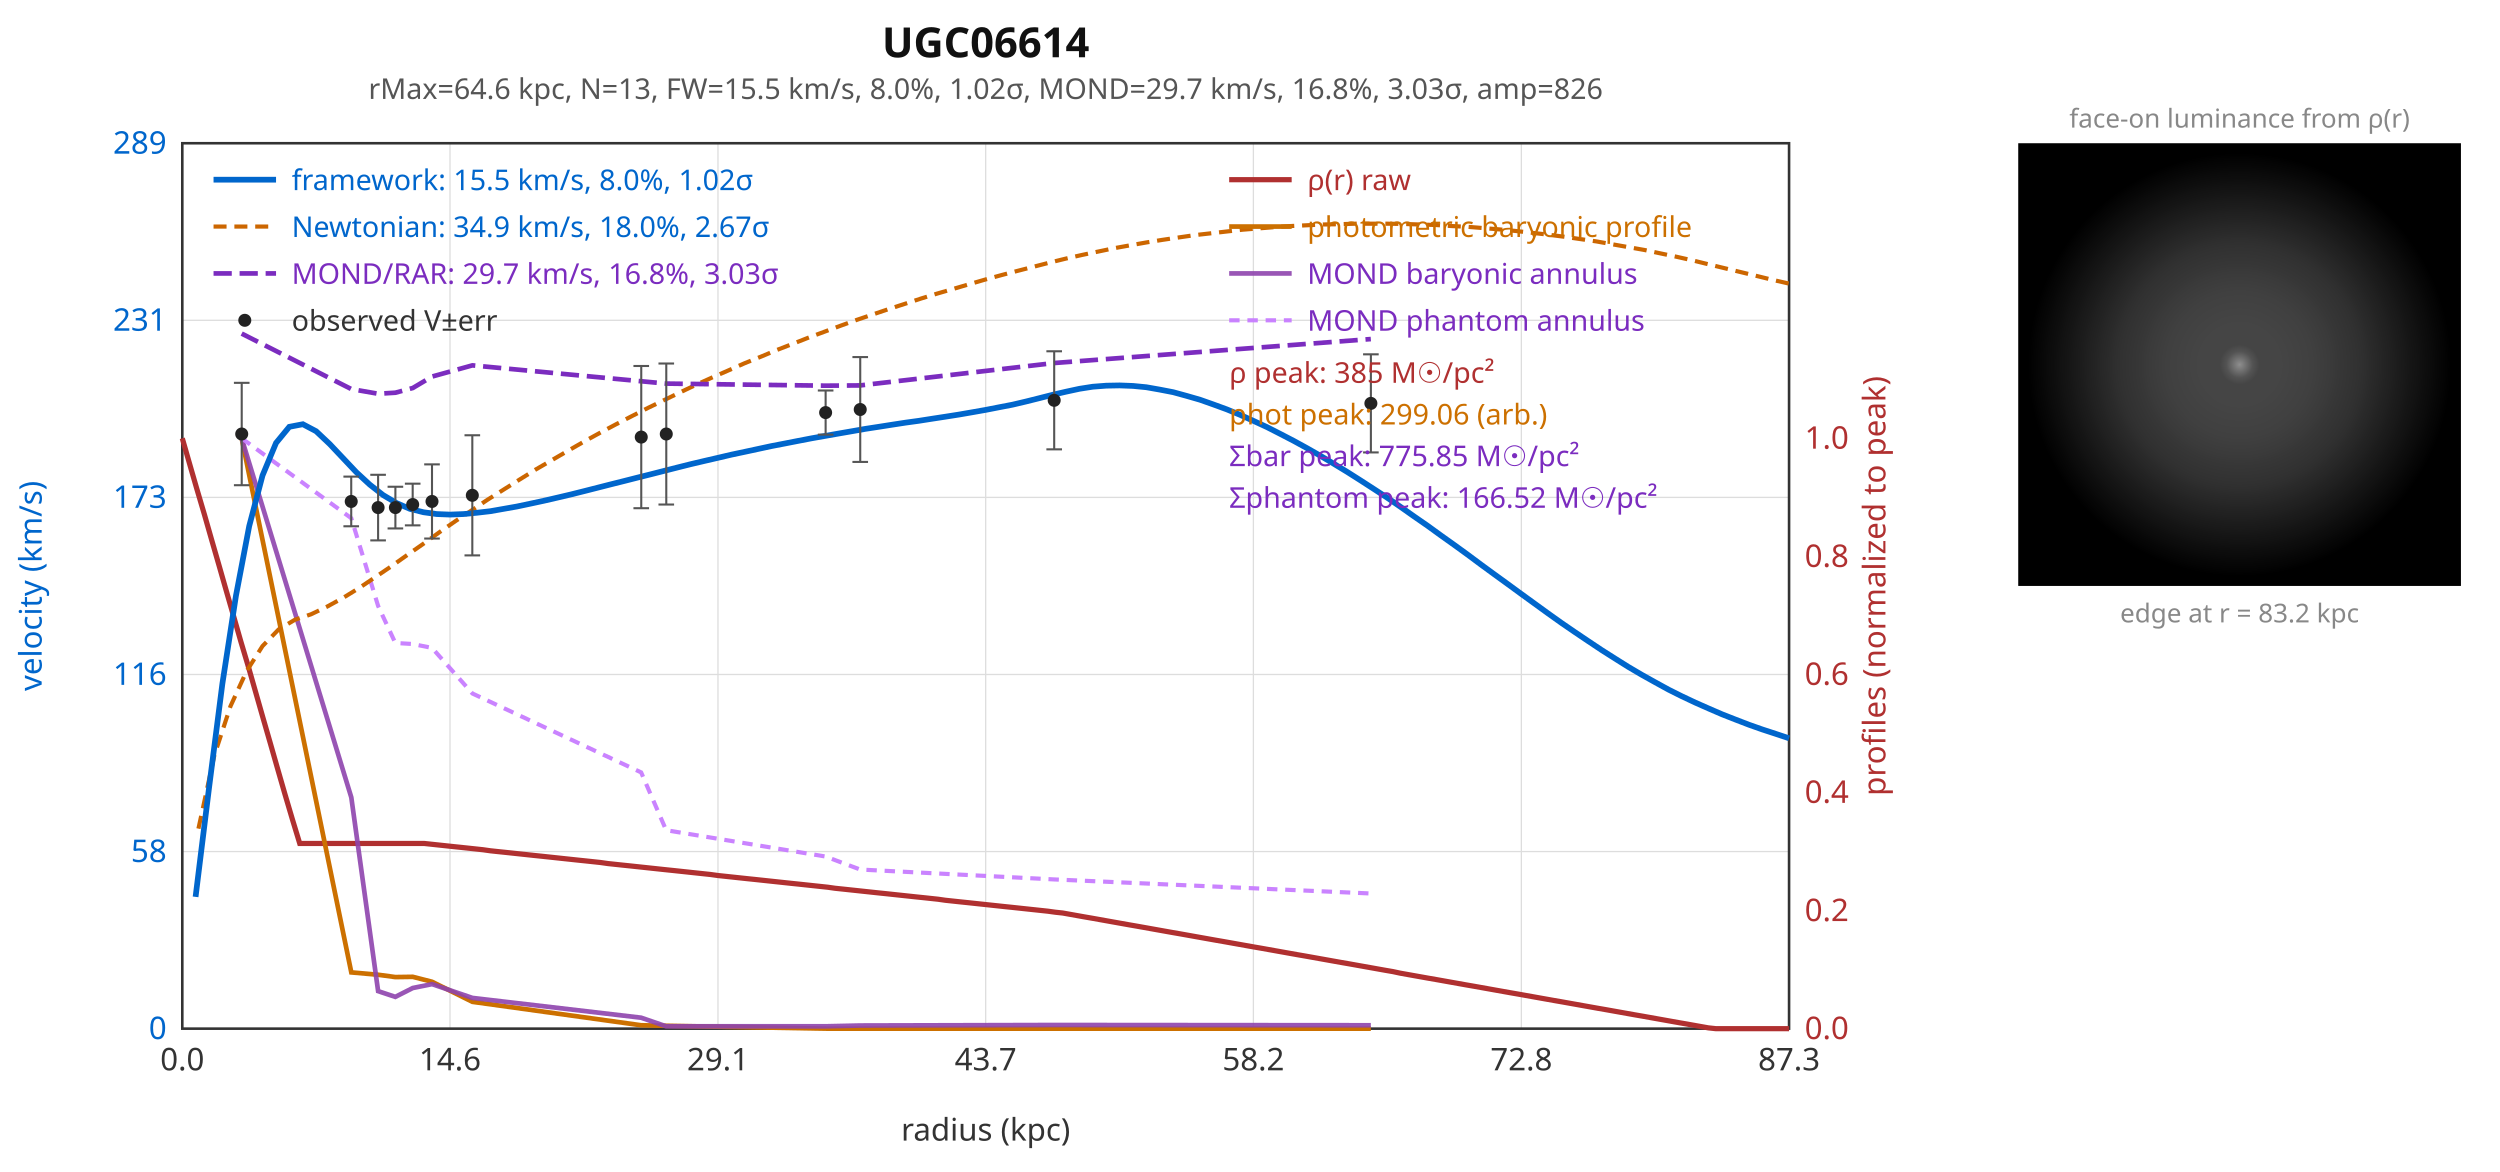
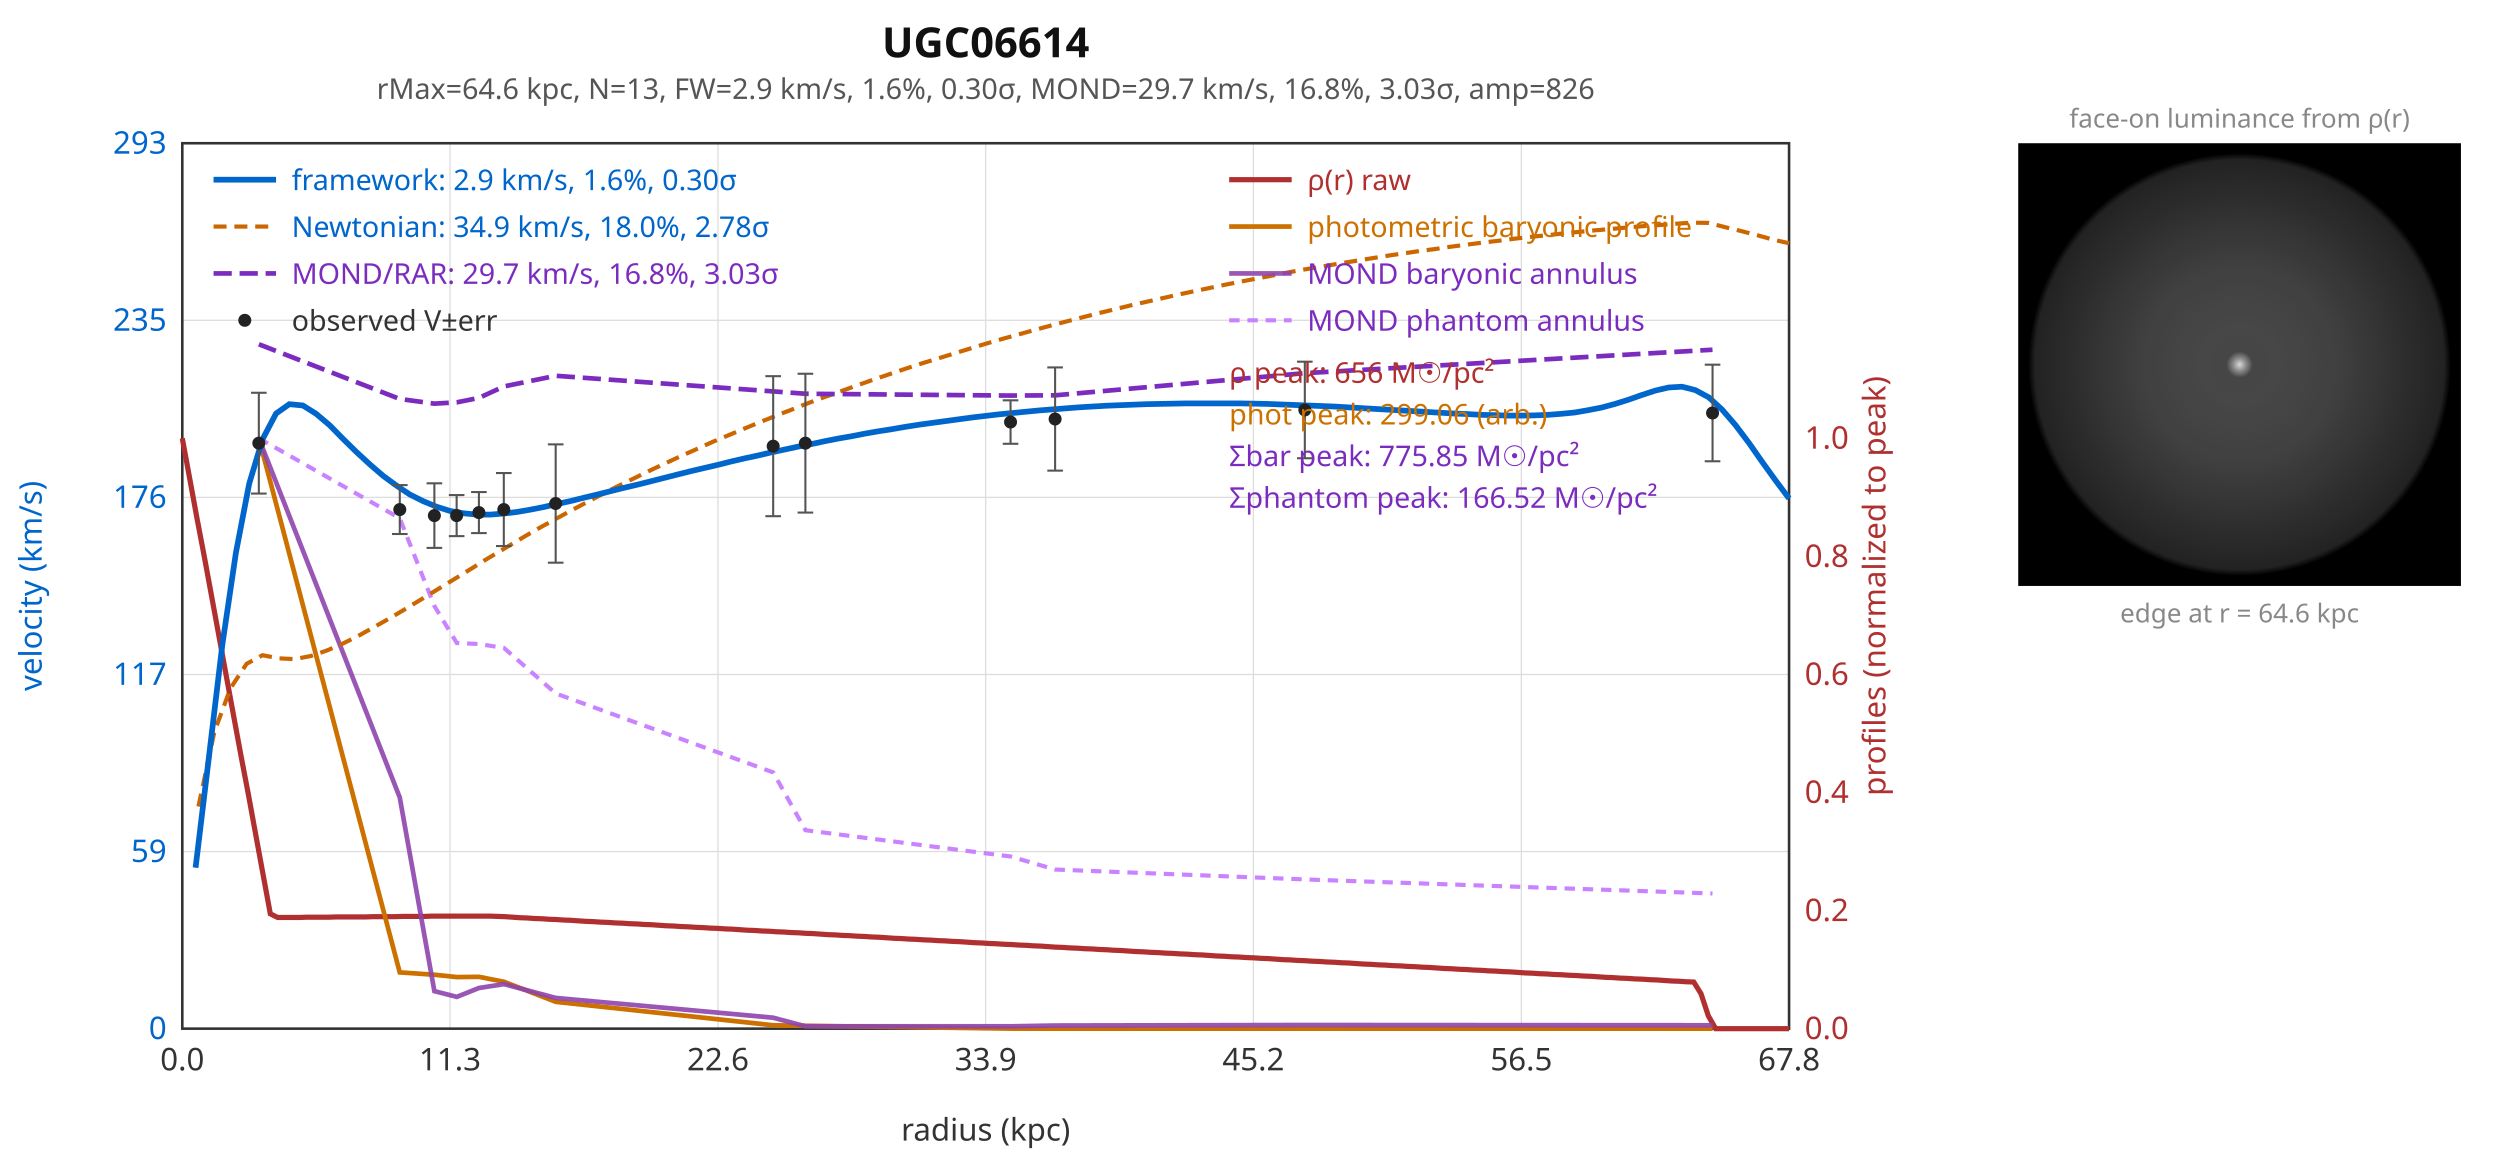
<svg xmlns="http://www.w3.org/2000/svg" viewBox="0 0 960 450" width="960" height="450" font-family="sans-serif" font-size="12">
  <style>
  .ax { stroke: #333; stroke-width: 1; fill: none; }
  .grid { stroke: #ddd; stroke-width: 0.5; fill: none; }
  .lbl { fill: #333; }
  .lbl-l { fill: #0066cc; }
  .lbl-r { fill: #b03030; }
  .obs { fill: #222; }
  .err { stroke: #555; stroke-width: 0.8; fill: none; }
  .fw { stroke: #0066cc; stroke-width: 2.2; fill: none; }
  .nt { stroke: #cc6600; stroke-width: 1.6; fill: none; stroke-dasharray: 5,3; }
  .mond { stroke: #7b2cbf; stroke-width: 1.8; fill: none; stroke-dasharray: 7,3; }
  .lbl-p { fill: #cc7000; }
  .lbl-m { fill: #7b2cbf; }
  .rho { stroke: #b03030; stroke-width: 2.0; fill: none; }
  .phot { stroke: #cc7000; stroke-width: 1.8; fill: none; }
  .mbar { stroke: #8e44ad; stroke-width: 1.8; fill: none; opacity: 0.9; }
  .mph { stroke: #c77dff; stroke-width: 1.6; fill: none; stroke-dasharray: 4,3; opacity: 0.95; }
  .title { fill: #111; font-size: 16px; font-weight: 600; }
  .subtitle { fill: #555; font-size: 11px; }
  .preview-bg { fill: #000; }
  .preview-lbl { fill: #888; font-size: 10px; }
  .legend { font-size: 11px; }
</style>
  <text x="378.5" y="22" text-anchor="middle" class="title">UGC06614</text>
-   <text x="378.5" y="38" text-anchor="middle" class="subtitle">rMax=64.6 kpc, N=13, FW=15.5 km/s, 8.0%, 1.02σ, MOND=29.7 km/s, 16.8%, 3.03σ, amp=826</text>
+   <text x="378.5" y="38" text-anchor="middle" class="subtitle">rMax=64.6 kpc, N=13, FW=2.9 km/s, 1.6%, 0.30σ, MOND=29.7 km/s, 16.8%, 3.03σ, amp=826</text>
  <line x1="70" y1="395.0" x2="687" y2="395.0" class="grid" />
  <text x="64" y="399.0" text-anchor="end" class="lbl-l">0</text>
  <line x1="70" y1="327.0" x2="687" y2="327.0" class="grid" />
-   <text x="64" y="331.0" text-anchor="end" class="lbl-l">58</text>
+   <text x="64" y="331.0" text-anchor="end" class="lbl-l">59</text>
  <line x1="70" y1="259.0" x2="687" y2="259.0" class="grid" />
-   <text x="64" y="263.0" text-anchor="end" class="lbl-l">116</text>
+   <text x="64" y="263.0" text-anchor="end" class="lbl-l">117</text>
  <line x1="70" y1="191.0" x2="687" y2="191.0" class="grid" />
-   <text x="64" y="195.0" text-anchor="end" class="lbl-l">173</text>
+   <text x="64" y="195.0" text-anchor="end" class="lbl-l">176</text>
  <line x1="70" y1="123.0" x2="687" y2="123.0" class="grid" />
-   <text x="64" y="127.0" text-anchor="end" class="lbl-l">231</text>
+   <text x="64" y="127.0" text-anchor="end" class="lbl-l">235</text>
  <line x1="70" y1="55.0" x2="687" y2="55.0" class="grid" />
-   <text x="64" y="59.0" text-anchor="end" class="lbl-l">289</text>
+   <text x="64" y="59.0" text-anchor="end" class="lbl-l">293</text>
  <text x="693" y="399.0" text-anchor="start" class="lbl-r">0.0</text>
  <text x="693" y="353.7" text-anchor="start" class="lbl-r">0.2</text>
  <text x="693" y="308.3" text-anchor="start" class="lbl-r">0.4</text>
  <text x="693" y="263.0" text-anchor="start" class="lbl-r">0.6</text>
  <text x="693" y="217.7" text-anchor="start" class="lbl-r">0.8</text>
  <text x="693" y="172.3" text-anchor="start" class="lbl-r">1.0</text>
  <line x1="70.0" y1="55" x2="70.0" y2="395" class="grid" />
  <text x="70.0" y="411" text-anchor="middle" class="lbl">0.0</text>
  <line x1="172.8" y1="55" x2="172.8" y2="395" class="grid" />
-   <text x="172.8" y="411" text-anchor="middle" class="lbl">14.6</text>
+   <text x="172.8" y="411" text-anchor="middle" class="lbl">11.3</text>
  <line x1="275.7" y1="55" x2="275.7" y2="395" class="grid" />
-   <text x="275.7" y="411" text-anchor="middle" class="lbl">29.1</text>
+   <text x="275.7" y="411" text-anchor="middle" class="lbl">22.6</text>
  <line x1="378.5" y1="55" x2="378.5" y2="395" class="grid" />
-   <text x="378.5" y="411" text-anchor="middle" class="lbl">43.7</text>
+   <text x="378.5" y="411" text-anchor="middle" class="lbl">33.9</text>
  <line x1="481.3" y1="55" x2="481.3" y2="395" class="grid" />
-   <text x="481.3" y="411" text-anchor="middle" class="lbl">58.2</text>
+   <text x="481.3" y="411" text-anchor="middle" class="lbl">45.2</text>
  <line x1="584.2" y1="55" x2="584.2" y2="395" class="grid" />
-   <text x="584.2" y="411" text-anchor="middle" class="lbl">72.8</text>
+   <text x="584.2" y="411" text-anchor="middle" class="lbl">56.5</text>
  <line x1="687.0" y1="55" x2="687.0" y2="395" class="grid" />
-   <text x="687.0" y="411" text-anchor="middle" class="lbl">87.3</text>
+   <text x="687.0" y="411" text-anchor="middle" class="lbl">67.8</text>
  <text x="378.5" y="438" text-anchor="middle" class="lbl">radius (kpc)</text>
  <text x="16" y="225" text-anchor="middle" class="lbl-l" transform="rotate(-90, 16, 225)">velocity (km/s)</text>
  <text x="724" y="225" text-anchor="middle" class="lbl-r" transform="rotate(-90, 724, 225)">profiles (normalized to peak)</text>
  <rect x="70" y="55" width="617" height="340" class="ax" />
-   <path d="M 70.0,168.3 L 72.8,178.1 L 75.6,187.8 L 78.5,197.6 L 81.3,207.4 L 84.1,217.1 L 86.9,226.9 L 89.7,236.6 L 92.5,246.4 L 95.4,256.1 L 98.2,265.9 L 101.0,275.7 L 103.8,285.4 L 106.6,295.2 L 109.4,304.9 L 112.3,314.7 L 115.1,323.9 L 117.9,323.9 L 120.7,323.9 L 123.5,323.9 L 126.3,323.9 L 129.2,323.9 L 132.0,323.9 L 134.8,323.9 L 137.6,323.9 L 140.4,323.9 L 143.3,323.9 L 146.1,323.9 L 148.9,323.9 L 151.7,323.9 L 154.5,323.9 L 157.3,323.9 L 160.2,323.9 L 163.0,323.9 L 165.8,324.2 L 168.6,324.5 L 171.4,324.8 L 174.2,325.1 L 177.1,325.4 L 179.9,325.7 L 182.7,326.0 L 185.5,326.3 L 188.3,326.7 L 191.1,327.0 L 194.0,327.3 L 196.8,327.6 L 199.6,327.9 L 202.4,328.2 L 205.2,328.5 L 208.1,328.8 L 210.9,329.1 L 213.7,329.4 L 216.5,329.7 L 219.3,330.0 L 222.1,330.3 L 225.0,330.6 L 227.8,330.9 L 230.6,331.2 L 233.4,331.6 L 236.2,331.9 L 239.0,332.2 L 241.9,332.5 L 244.7,332.8 L 247.5,333.1 L 250.3,333.4 L 253.1,333.7 L 255.9,334.0 L 258.8,334.3 L 261.6,334.6 L 264.4,334.9 L 267.2,335.2 L 270.0,335.5 L 272.8,335.8 L 275.7,336.2 L 278.5,336.5 L 281.3,336.8 L 284.1,337.1 L 286.9,337.4 L 289.8,337.7 L 292.6,338.0 L 295.4,338.3 L 298.2,338.6 L 301.0,338.9 L 303.8,339.2 L 306.7,339.5 L 309.5,339.8 L 312.3,340.1 L 315.1,340.4 L 317.9,340.7 L 320.7,341.1 L 323.6,341.4 L 326.4,341.7 L 329.2,342.0 L 332.0,342.3 L 334.8,342.6 L 337.6,342.9 L 340.5,343.2 L 343.3,343.5 L 346.1,343.8 L 348.9,344.1 L 351.7,344.4 L 354.6,344.7 L 357.4,345.0 L 360.2,345.3 L 363.0,345.7 L 365.8,346.0 L 368.6,346.3 L 371.5,346.6 L 374.3,346.9 L 377.1,347.2 L 379.9,347.5 L 382.7,347.8 L 385.5,348.1 L 388.4,348.4 L 391.2,348.7 L 394.0,349.0 L 396.8,349.3 L 399.6,349.6 L 402.4,349.9 L 405.3,350.3 L 408.1,350.6 L 410.9,351.1 L 413.7,351.6 L 416.5,352.1 L 419.4,352.6 L 422.2,353.1 L 425.0,353.6 L 427.8,354.1 L 430.6,354.6 L 433.4,355.1 L 436.3,355.6 L 439.1,356.1 L 441.9,356.6 L 444.7,357.1 L 447.5,357.6 L 450.3,358.1 L 453.2,358.6 L 456.0,359.1 L 458.8,359.6 L 461.6,360.1 L 464.4,360.6 L 467.2,361.1 L 470.1,361.6 L 472.9,362.1 L 475.7,362.6 L 478.5,363.1 L 481.3,363.6 L 484.2,364.1 L 487.0,364.6 L 489.8,365.1 L 492.6,365.6 L 495.4,366.1 L 498.2,366.6 L 501.1,367.1 L 503.9,367.6 L 506.7,368.1 L 509.5,368.6 L 512.3,369.1 L 515.1,369.6 L 518.0,370.1 L 520.8,370.6 L 523.6,371.1 L 526.4,371.6 L 529.2,372.1 L 532.0,372.6 L 534.9,373.1 L 537.7,373.7 L 540.5,374.2 L 543.3,374.7 L 546.1,375.2 L 548.9,375.7 L 551.8,376.2 L 554.6,376.7 L 557.4,377.2 L 560.2,377.7 L 563.0,378.2 L 565.9,378.7 L 568.7,379.2 L 571.5,379.7 L 574.3,380.2 L 577.1,380.7 L 579.9,381.2 L 582.8,381.7 L 585.6,382.2 L 588.4,382.7 L 591.2,383.2 L 594.0,383.7 L 596.8,384.2 L 599.7,384.7 L 602.5,385.2 L 605.3,385.7 L 608.1,386.2 L 610.9,386.7 L 613.7,387.2 L 616.6,387.7 L 619.4,388.2 L 622.2,388.7 L 625.0,389.2 L 627.8,389.7 L 630.7,390.2 L 633.5,390.7 L 636.3,391.2 L 639.1,391.7 L 641.9,392.2 L 644.7,392.7 L 647.6,393.2 L 650.4,393.7 L 653.2,394.2 L 656.0,394.7 L 658.8,395.0 L 661.6,395.0 L 664.5,395.0 L 667.3,395.0 L 670.1,395.0 L 672.9,395.0 L 675.7,395.0 L 678.5,395.0 L 681.4,395.0 L 684.2,395.0 L 687.0,395.0" class="rho" />
-   <path d="M 92.8,168.3 L 134.9,373.4 L 145.2,374.3 L 151.8,375.2 L 158.5,375.1 L 165.9,377.0 L 181.4,384.7 L 246.2,393.7 L 255.8,393.9 L 317.0,395.0 L 330.3,395.0 L 404.8,395.0 L 526.4,395.0" class="phot" />
-   <path d="M 92.8,168.3 L 134.9,306.2 L 145.2,380.6 L 151.8,382.8 L 158.5,379.4 L 165.9,377.9 L 181.4,383.2 L 246.2,390.8 L 255.8,394.1 L 317.0,394.1 L 330.3,393.8 L 404.8,393.6 L 526.4,393.7" class="mbar" />
-   <path d="M 92.8,168.3 L 134.9,199.0 L 145.2,232.7 L 151.8,246.9 L 158.5,247.3 L 165.9,248.8 L 181.4,266.3 L 246.2,296.6 L 255.8,318.8 L 317.0,328.9 L 330.3,333.9 L 404.8,337.7 L 526.4,343.1" class="mph" />
-   <path d="M 76.2,318.2 L 82.3,290.1 L 88.5,271.2 L 94.7,257.7 L 100.8,248.1 L 107.0,241.7 L 113.2,238.0 L 119.4,235.9 L 125.5,233.0 L 131.7,229.6 L 137.9,225.8 L 144.0,221.7 L 150.2,217.5 L 156.4,213.1 L 162.6,208.8 L 168.7,204.4 L 174.9,200.1 L 181.1,196.0 L 187.2,191.9 L 193.4,188.0 L 199.6,184.1 L 205.7,180.3 L 211.9,176.7 L 218.1,173.1 L 224.2,169.6 L 230.4,166.2 L 236.6,162.9 L 242.8,159.7 L 248.9,156.6 L 255.1,153.6 L 261.3,150.6 L 267.4,147.7 L 273.6,144.9 L 279.8,142.2 L 285.9,139.5 L 292.1,137.0 L 298.3,134.4 L 304.5,132.0 L 310.6,129.6 L 316.8,127.3 L 323.0,125.0 L 329.1,122.8 L 335.3,120.7 L 341.5,118.6 L 347.7,116.6 L 353.8,114.6 L 360.0,112.7 L 366.2,110.9 L 372.3,109.1 L 378.5,107.3 L 384.7,105.6 L 390.8,104.0 L 397.0,102.4 L 403.2,100.8 L 409.3,99.3 L 415.5,97.9 L 421.7,96.6 L 427.9,95.3 L 434.0,94.2 L 440.2,93.1 L 446.4,92.1 L 452.5,91.2 L 458.7,90.3 L 464.9,89.6 L 471.0,88.9 L 477.2,88.2 L 483.4,87.7 L 489.6,87.2 L 495.7,86.8 L 501.9,86.5 L 508.1,86.2 L 514.2,86.1 L 520.4,85.9 L 526.6,85.9 L 532.8,85.9 L 538.9,86.0 L 545.1,86.2 L 551.3,86.4 L 557.4,86.8 L 563.6,87.1 L 569.8,87.6 L 575.9,88.1 L 582.1,88.7 L 588.3,89.4 L 594.4,90.1 L 600.6,90.9 L 606.8,91.8 L 613.0,92.7 L 619.1,93.8 L 625.3,94.9 L 631.5,96.0 L 637.6,97.3 L 643.8,98.6 L 650.0,100.0 L 656.1,101.5 L 662.3,103.0 L 668.5,104.5 L 674.7,106.0 L 680.8,107.5 L 687.0,108.9" class="nt" />
-   <path d="M 92.8,128.1 L 134.9,149.4 L 145.2,151.2 L 151.8,150.8 L 158.5,149.0 L 165.9,144.6 L 181.4,140.3 L 246.2,146.4 L 255.8,147.3 L 317.0,148.1 L 330.3,148.0 L 404.8,139.4 L 526.4,130.2" class="mond" />
-   <path d="M 75.1,344.4 L 80.3,302.3 L 85.4,262.5 L 90.6,228.8 L 95.7,202.0 L 100.8,182.6 L 106.0,170.1 L 111.1,163.9 L 116.3,162.9 L 121.4,165.6 L 126.6,170.5 L 131.7,175.9 L 136.8,181.3 L 142.0,186.1 L 147.1,190.1 L 152.3,193.2 L 157.4,195.4 L 162.6,196.7 L 167.7,197.4 L 172.8,197.6 L 178.0,197.4 L 183.1,196.9 L 188.3,196.3 L 193.4,195.4 L 198.5,194.5 L 203.7,193.4 L 208.8,192.3 L 214.0,191.1 L 219.1,189.9 L 224.3,188.6 L 229.4,187.3 L 234.5,186.0 L 239.7,184.7 L 244.8,183.4 L 250.0,182.1 L 255.1,180.8 L 260.2,179.5 L 265.4,178.2 L 270.5,177.0 L 275.7,175.8 L 280.8,174.6 L 286.0,173.5 L 291.1,172.4 L 296.2,171.3 L 301.4,170.3 L 306.5,169.3 L 311.7,168.3 L 316.8,167.4 L 321.9,166.5 L 327.1,165.6 L 332.2,164.7 L 337.4,163.9 L 342.5,163.1 L 347.7,162.3 L 352.8,161.6 L 357.9,160.8 L 363.1,160.0 L 368.2,159.2 L 373.4,158.3 L 378.5,157.4 L 383.6,156.4 L 388.8,155.4 L 393.9,154.2 L 399.1,152.9 L 404.2,151.6 L 409.4,150.4 L 414.5,149.3 L 419.6,148.5 L 424.8,148.1 L 429.9,148.0 L 435.1,148.2 L 440.2,148.7 L 445.3,149.6 L 450.5,150.6 L 455.6,152.0 L 460.8,153.5 L 465.9,155.3 L 471.1,157.2 L 476.2,159.3 L 481.3,161.6 L 486.5,164.0 L 491.6,166.6 L 496.8,169.3 L 501.9,172.1 L 507.0,175.0 L 512.2,178.1 L 517.3,181.2 L 522.5,184.5 L 527.6,187.8 L 532.8,191.2 L 537.9,194.7 L 543.0,198.3 L 548.2,201.9 L 553.3,205.6 L 558.5,209.3 L 563.6,213.0 L 568.7,216.8 L 573.9,220.6 L 579.0,224.3 L 584.2,228.1 L 589.3,231.8 L 594.4,235.5 L 599.6,239.2 L 604.7,242.7 L 609.9,246.2 L 615.0,249.6 L 620.2,252.9 L 625.3,256.1 L 630.4,259.1 L 635.6,262.0 L 640.7,264.8 L 645.9,267.4 L 651.0,269.8 L 656.2,272.1 L 661.3,274.3 L 666.4,276.3 L 671.6,278.3 L 676.7,280.1 L 681.9,281.8 L 687.0,283.5" class="fw" />
-   <line x1="92.82" y1="147.01" x2="92.82" y2="186.32" class="err" />
-   <line x1="89.82" y1="147.01" x2="95.82" y2="147.01" class="err" />
-   <line x1="89.82" y1="186.32" x2="95.82" y2="186.32" class="err" />
-   <circle cx="92.82" cy="166.66" r="2.5" class="obs" />
-   <line x1="134.87" y1="183.02" x2="134.87" y2="202.09" class="err" />
-   <line x1="131.87" y1="183.02" x2="137.87" y2="183.02" class="err" />
-   <line x1="131.87" y1="202.09" x2="137.87" y2="202.09" class="err" />
-   <circle cx="134.87" cy="192.56" r="2.5" class="obs" />
-   <line x1="145.19" y1="182.32" x2="145.19" y2="207.51" class="err" />
-   <line x1="142.19" y1="182.32" x2="148.19" y2="182.32" class="err" />
-   <line x1="142.19" y1="207.51" x2="148.19" y2="207.51" class="err" />
-   <circle cx="145.19" cy="194.91" r="2.5" class="obs" />
-   <line x1="151.83" y1="186.91" x2="151.83" y2="202.92" class="err" />
-   <line x1="148.83" y1="186.91" x2="154.83" y2="186.91" class="err" />
-   <line x1="148.83" y1="202.92" x2="154.83" y2="202.92" class="err" />
-   <circle cx="151.83" cy="194.91" r="2.5" class="obs" />
-   <line x1="158.47" y1="185.73" x2="158.47" y2="201.74" class="err" />
-   <line x1="155.47" y1="185.73" x2="161.47" y2="185.73" class="err" />
-   <line x1="155.47" y1="201.74" x2="161.47" y2="201.74" class="err" />
-   <circle cx="158.47" cy="193.74" r="2.5" class="obs" />
-   <line x1="165.89" y1="178.32" x2="165.89" y2="206.80" class="err" />
-   <line x1="162.89" y1="178.32" x2="168.89" y2="178.32" class="err" />
-   <line x1="162.89" y1="206.80" x2="168.89" y2="206.80" class="err" />
-   <circle cx="165.89" cy="192.56" r="2.5" class="obs" />
-   <line x1="181.37" y1="167.14" x2="181.37" y2="213.27" class="err" />
-   <line x1="178.37" y1="167.14" x2="184.37" y2="167.14" class="err" />
-   <line x1="178.37" y1="213.27" x2="184.37" y2="213.27" class="err" />
-   <circle cx="181.37" cy="190.20" r="2.5" class="obs" />
-   <line x1="246.24" y1="140.54" x2="246.24" y2="195.15" class="err" />
-   <line x1="243.24" y1="140.54" x2="249.24" y2="140.54" class="err" />
-   <line x1="243.24" y1="195.15" x2="249.24" y2="195.15" class="err" />
-   <circle cx="246.24" cy="167.84" r="2.5" class="obs" />
-   <line x1="255.85" y1="139.59" x2="255.85" y2="193.74" class="err" />
-   <line x1="252.85" y1="139.59" x2="258.85" y2="139.59" class="err" />
-   <line x1="252.85" y1="193.74" x2="258.85" y2="193.74" class="err" />
-   <circle cx="255.85" cy="166.66" r="2.5" class="obs" />
-   <line x1="317.04" y1="149.95" x2="317.04" y2="166.90" class="err" />
-   <line x1="314.04" y1="149.95" x2="320.04" y2="149.95" class="err" />
-   <line x1="314.04" y1="166.90" x2="320.04" y2="166.90" class="err" />
-   <circle cx="317.04" cy="158.43" r="2.5" class="obs" />
-   <line x1="330.33" y1="137.12" x2="330.33" y2="177.38" class="err" />
-   <line x1="327.33" y1="137.12" x2="333.33" y2="137.12" class="err" />
-   <line x1="327.33" y1="177.38" x2="333.33" y2="177.38" class="err" />
-   <circle cx="330.33" cy="157.25" r="2.5" class="obs" />
-   <line x1="404.81" y1="134.89" x2="404.81" y2="172.55" class="err" />
-   <line x1="401.81" y1="134.89" x2="407.81" y2="134.89" class="err" />
-   <line x1="401.81" y1="172.55" x2="407.81" y2="172.55" class="err" />
-   <circle cx="404.81" cy="153.72" r="2.5" class="obs" />
-   <line x1="526.42" y1="136.06" x2="526.42" y2="173.73" class="err" />
-   <line x1="523.42" y1="136.06" x2="529.42" y2="136.06" class="err" />
-   <line x1="523.42" y1="173.73" x2="529.42" y2="173.73" class="err" />
-   <circle cx="526.42" cy="154.90" r="2.5" class="obs" />
+   <path d="M 70.0,168.3 L 72.8,183.5 L 75.6,198.8 L 78.5,214.0 L 81.3,229.2 L 84.1,244.4 L 86.9,259.6 L 89.7,274.8 L 92.5,290.0 L 95.4,305.2 L 98.2,320.5 L 101.0,335.7 L 103.8,350.9 L 106.6,352.3 L 109.4,352.3 L 112.3,352.3 L 115.1,352.3 L 117.9,352.2 L 120.7,352.2 L 123.5,352.2 L 126.3,352.2 L 129.2,352.1 L 132.0,352.1 L 134.8,352.1 L 137.6,352.1 L 140.4,352.1 L 143.3,352.0 L 146.1,352.0 L 148.9,352.0 L 151.7,352.0 L 154.5,351.9 L 157.3,351.9 L 160.2,351.9 L 163.0,351.9 L 165.8,351.8 L 168.6,351.8 L 171.4,351.8 L 174.2,351.8 L 177.1,351.8 L 179.9,351.8 L 182.7,351.8 L 185.5,351.8 L 188.3,351.8 L 191.1,351.9 L 194.0,352.0 L 196.8,352.2 L 199.6,352.4 L 202.4,352.5 L 205.2,352.7 L 208.1,352.8 L 210.9,353.0 L 213.7,353.1 L 216.5,353.3 L 219.3,353.4 L 222.1,353.6 L 225.0,353.8 L 227.8,353.9 L 230.6,354.1 L 233.4,354.2 L 236.2,354.4 L 239.0,354.5 L 241.9,354.7 L 244.7,354.8 L 247.5,355.0 L 250.3,355.1 L 253.1,355.3 L 255.9,355.5 L 258.8,355.6 L 261.6,355.8 L 264.4,355.9 L 267.2,356.1 L 270.0,356.2 L 272.8,356.4 L 275.7,356.5 L 278.5,356.7 L 281.3,356.8 L 284.1,357.0 L 286.9,357.2 L 289.8,357.3 L 292.6,357.5 L 295.4,357.6 L 298.2,357.8 L 301.0,357.9 L 303.8,358.1 L 306.7,358.2 L 309.5,358.4 L 312.3,358.5 L 315.1,358.7 L 317.9,358.9 L 320.7,359.0 L 323.6,359.2 L 326.4,359.3 L 329.2,359.5 L 332.0,359.6 L 334.8,359.8 L 337.6,359.9 L 340.5,360.1 L 343.3,360.3 L 346.1,360.4 L 348.9,360.6 L 351.7,360.7 L 354.6,360.9 L 357.4,361.0 L 360.2,361.2 L 363.0,361.3 L 365.8,361.5 L 368.6,361.6 L 371.5,361.8 L 374.3,362.0 L 377.1,362.1 L 379.9,362.3 L 382.7,362.4 L 385.5,362.6 L 388.4,362.7 L 391.2,362.9 L 394.0,363.0 L 396.8,363.2 L 399.6,363.3 L 402.4,363.5 L 405.3,363.7 L 408.1,363.8 L 410.9,364.0 L 413.7,364.1 L 416.5,364.3 L 419.4,364.4 L 422.2,364.6 L 425.0,364.7 L 427.8,364.9 L 430.6,365.0 L 433.4,365.2 L 436.3,365.4 L 439.1,365.5 L 441.9,365.7 L 444.7,365.8 L 447.5,366.0 L 450.3,366.1 L 453.2,366.3 L 456.0,366.4 L 458.8,366.6 L 461.6,366.7 L 464.4,366.9 L 467.2,367.1 L 470.1,367.2 L 472.9,367.4 L 475.7,367.5 L 478.5,367.7 L 481.3,367.8 L 484.2,368.0 L 487.0,368.1 L 489.8,368.3 L 492.6,368.5 L 495.4,368.6 L 498.2,368.8 L 501.1,368.9 L 503.9,369.1 L 506.7,369.2 L 509.5,369.4 L 512.3,369.5 L 515.1,369.7 L 518.0,369.8 L 520.8,370.0 L 523.6,370.2 L 526.4,370.3 L 529.2,370.5 L 532.0,370.6 L 534.9,370.8 L 537.7,370.9 L 540.5,371.1 L 543.3,371.2 L 546.1,371.4 L 548.9,371.5 L 551.8,371.7 L 554.6,371.9 L 557.4,372.0 L 560.2,372.2 L 563.0,372.3 L 565.9,372.5 L 568.7,372.6 L 571.5,372.8 L 574.3,372.9 L 577.1,373.1 L 579.9,373.2 L 582.8,373.4 L 585.6,373.6 L 588.4,373.7 L 591.2,373.9 L 594.0,374.0 L 596.8,374.2 L 599.7,374.3 L 602.5,374.5 L 605.3,374.6 L 608.1,374.8 L 610.9,374.9 L 613.7,375.1 L 616.6,375.3 L 619.4,375.4 L 622.2,375.6 L 625.0,375.7 L 627.8,375.9 L 630.7,376.0 L 633.5,376.2 L 636.3,376.3 L 639.1,376.5 L 641.9,376.7 L 644.7,376.8 L 647.6,377.0 L 650.4,377.1 L 653.2,381.6 L 656.0,390.1 L 658.8,395.0 L 661.6,395.0 L 664.5,395.0 L 667.3,395.0 L 670.1,395.0 L 672.9,395.0 L 675.7,395.0 L 678.5,395.0 L 681.4,395.0 L 684.2,395.0 L 687.0,395.0" class="rho" />
+   <path d="M 99.4,168.3 L 153.5,373.4 L 166.8,374.3 L 175.4,375.2 L 183.9,375.1 L 193.5,377.0 L 213.4,384.7 L 296.9,393.7 L 309.3,393.9 L 388.1,395.0 L 405.2,395.0 L 501.0,395.0 L 657.6,395.0" class="phot" />
+   <path d="M 99.4,168.3 L 153.5,306.2 L 166.8,380.6 L 175.4,382.8 L 183.9,379.4 L 193.5,377.9 L 213.4,383.2 L 296.9,390.8 L 309.3,394.1 L 388.1,394.1 L 405.2,393.8 L 501.0,393.6 L 657.6,393.7" class="mbar" />
+   <path d="M 99.4,168.3 L 153.5,199.0 L 166.8,232.7 L 175.4,246.9 L 183.9,247.3 L 193.5,248.8 L 213.4,266.3 L 296.9,296.6 L 309.3,318.8 L 388.1,328.9 L 405.2,333.9 L 501.0,337.7 L 657.6,343.1" class="mph" />
+   <path d="M 76.2,309.7 L 82.3,281.1 L 88.5,264.3 L 94.7,254.9 L 100.8,251.6 L 107.0,252.8 L 113.2,253.1 L 119.4,251.9 L 125.5,249.8 L 131.7,247.1 L 137.9,244.0 L 144.0,240.6 L 150.2,237.1 L 156.4,233.4 L 162.5,229.7 L 168.7,225.9 L 174.9,222.1 L 181.1,218.3 L 187.2,214.5 L 193.4,210.8 L 199.6,207.1 L 205.7,203.5 L 211.9,200.1 L 218.1,196.7 L 224.3,193.4 L 230.4,190.2 L 236.6,187.0 L 242.8,184.0 L 248.9,181.0 L 255.1,178.1 L 261.3,175.2 L 267.4,172.5 L 273.6,169.7 L 279.8,167.1 L 286.0,164.5 L 292.1,162.0 L 298.3,159.5 L 304.5,157.1 L 310.6,154.7 L 316.8,152.4 L 323.0,150.2 L 329.1,148.0 L 335.3,145.8 L 341.5,143.7 L 347.7,141.6 L 353.8,139.6 L 360.0,137.7 L 366.2,135.8 L 372.3,133.9 L 378.5,132.0 L 384.7,130.2 L 390.8,128.5 L 397.0,126.8 L 403.2,125.1 L 409.3,123.5 L 415.5,121.9 L 421.7,120.3 L 427.9,118.8 L 434.0,117.3 L 440.2,115.9 L 446.4,114.5 L 452.5,113.1 L 458.7,111.8 L 464.9,110.5 L 471.1,109.2 L 477.2,108.0 L 483.4,106.8 L 489.6,105.6 L 495.7,104.4 L 501.9,103.3 L 508.1,102.3 L 514.2,101.2 L 520.4,100.2 L 526.6,99.2 L 532.8,98.2 L 538.9,97.3 L 545.1,96.4 L 551.3,95.6 L 557.4,94.7 L 563.6,93.9 L 569.8,93.1 L 575.9,92.4 L 582.1,91.6 L 588.3,90.9 L 594.4,90.3 L 600.6,89.6 L 606.8,89.0 L 613.0,88.4 L 619.1,87.9 L 625.3,87.3 L 631.5,86.8 L 637.6,86.4 L 643.8,85.9 L 650.0,85.5 L 656.2,85.6 L 662.3,87.2 L 668.5,88.7 L 674.7,90.3 L 680.8,92.0 L 687.0,93.4" class="nt" />
+   <path d="M 99.4,132.2 L 153.5,153.2 L 166.8,155.0 L 175.4,154.5 L 183.9,152.8 L 193.5,148.4 L 213.4,144.3 L 296.9,150.3 L 309.3,151.2 L 388.1,151.9 L 405.2,151.8 L 501.0,143.3 L 657.6,134.3" class="mond" />
+   <path d="M 75.1,333.2 L 80.3,290.1 L 85.4,247.4 L 90.6,212.2 L 95.7,185.7 L 100.8,168.7 L 106.0,158.8 L 111.1,155.2 L 116.3,155.7 L 121.4,158.9 L 126.6,163.3 L 131.7,168.5 L 136.8,173.5 L 142.0,178.3 L 147.1,182.7 L 152.3,186.5 L 157.4,189.9 L 162.6,192.5 L 167.7,194.6 L 172.8,196.2 L 178.0,197.1 L 183.1,197.6 L 188.3,197.6 L 193.4,197.2 L 198.5,196.6 L 203.7,195.7 L 208.8,194.7 L 214.0,193.5 L 219.1,192.4 L 224.3,191.1 L 229.4,189.9 L 234.5,188.6 L 239.7,187.3 L 244.8,186.1 L 250.0,184.8 L 255.1,183.5 L 260.2,182.2 L 265.4,180.9 L 270.5,179.7 L 275.7,178.5 L 280.8,177.2 L 286.0,176.0 L 291.1,174.9 L 296.2,173.7 L 301.4,172.6 L 306.5,171.5 L 311.7,170.5 L 316.8,169.4 L 321.9,168.4 L 327.1,167.5 L 332.2,166.5 L 337.4,165.6 L 342.5,164.8 L 347.7,163.9 L 352.8,163.1 L 357.9,162.4 L 363.1,161.7 L 368.2,161.0 L 373.4,160.3 L 378.5,159.7 L 383.6,159.1 L 388.8,158.6 L 393.9,158.1 L 399.1,157.6 L 404.2,157.2 L 409.4,156.8 L 414.5,156.4 L 419.6,156.1 L 424.8,155.8 L 429.9,155.6 L 435.1,155.4 L 440.2,155.2 L 445.3,155.1 L 450.5,155.0 L 455.6,154.9 L 460.8,154.9 L 465.9,154.9 L 471.1,154.9 L 476.2,154.9 L 481.3,155.0 L 486.5,155.1 L 491.6,155.3 L 496.8,155.5 L 501.9,155.7 L 507.0,155.9 L 512.2,156.1 L 517.3,156.4 L 522.5,156.7 L 527.6,157.0 L 532.8,157.3 L 537.9,157.6 L 543.0,157.9 L 548.2,158.2 L 553.3,158.5 L 558.5,158.8 L 563.6,159.0 L 568.7,159.3 L 573.9,159.4 L 579.0,159.6 L 584.2,159.6 L 589.3,159.5 L 594.4,159.3 L 599.6,158.9 L 604.7,158.4 L 609.9,157.5 L 615.0,156.5 L 620.2,155.1 L 625.3,153.5 L 630.4,151.7 L 635.6,150.0 L 640.7,148.8 L 645.9,148.5 L 651.0,149.8 L 656.2,152.6 L 661.3,157.3 L 666.4,163.2 L 671.6,170.1 L 676.7,177.4 L 681.9,184.6 L 687.0,191.4" class="fw" />
+   <line x1="99.39" y1="150.82" x2="99.39" y2="189.53" class="err" />
+   <line x1="96.39" y1="150.82" x2="102.39" y2="150.82" class="err" />
+   <line x1="96.39" y1="189.53" x2="102.39" y2="189.53" class="err" />
+   <circle cx="99.39" cy="170.18" r="2.5" class="obs" />
+   <line x1="153.52" y1="186.28" x2="153.52" y2="205.06" class="err" />
+   <line x1="150.52" y1="186.28" x2="156.52" y2="186.28" class="err" />
+   <line x1="150.52" y1="205.06" x2="156.52" y2="205.06" class="err" />
+   <circle cx="153.52" cy="195.67" r="2.5" class="obs" />
+   <line x1="166.80" y1="185.59" x2="166.80" y2="210.39" class="err" />
+   <line x1="163.80" y1="185.59" x2="169.80" y2="185.59" class="err" />
+   <line x1="163.80" y1="210.39" x2="169.80" y2="210.39" class="err" />
+   <circle cx="166.80" cy="197.99" r="2.5" class="obs" />
+   <line x1="175.35" y1="190.11" x2="175.35" y2="205.87" class="err" />
+   <line x1="172.35" y1="190.11" x2="178.35" y2="190.11" class="err" />
+   <line x1="172.35" y1="205.87" x2="178.35" y2="205.87" class="err" />
+   <circle cx="175.35" cy="197.99" r="2.5" class="obs" />
+   <line x1="183.90" y1="188.95" x2="183.90" y2="204.71" class="err" />
+   <line x1="180.90" y1="188.95" x2="186.90" y2="188.95" class="err" />
+   <line x1="180.90" y1="204.71" x2="186.90" y2="204.71" class="err" />
+   <circle cx="183.90" cy="196.83" r="2.5" class="obs" />
+   <line x1="193.46" y1="181.65" x2="193.46" y2="209.69" class="err" />
+   <line x1="190.46" y1="181.65" x2="196.46" y2="181.65" class="err" />
+   <line x1="190.46" y1="209.69" x2="196.46" y2="209.69" class="err" />
+   <circle cx="193.46" cy="195.67" r="2.5" class="obs" />
+   <line x1="213.38" y1="170.64" x2="213.38" y2="216.07" class="err" />
+   <line x1="210.38" y1="170.64" x2="216.38" y2="170.64" class="err" />
+   <line x1="210.38" y1="216.07" x2="216.38" y2="216.07" class="err" />
+   <circle cx="213.38" cy="193.35" r="2.5" class="obs" />
+   <line x1="296.90" y1="144.45" x2="296.90" y2="198.22" class="err" />
+   <line x1="293.90" y1="144.45" x2="299.90" y2="144.45" class="err" />
+   <line x1="293.90" y1="198.22" x2="299.90" y2="198.22" class="err" />
+   <circle cx="296.90" cy="171.33" r="2.5" class="obs" />
+   <line x1="309.27" y1="143.52" x2="309.27" y2="196.83" class="err" />
+   <line x1="306.27" y1="143.52" x2="312.27" y2="143.52" class="err" />
+   <line x1="306.27" y1="196.83" x2="312.27" y2="196.83" class="err" />
+   <circle cx="309.27" cy="170.18" r="2.5" class="obs" />
+   <line x1="388.05" y1="153.72" x2="388.05" y2="170.41" class="err" />
+   <line x1="385.05" y1="153.72" x2="391.05" y2="153.72" class="err" />
+   <line x1="385.05" y1="170.41" x2="391.05" y2="170.41" class="err" />
+   <circle cx="388.05" cy="162.06" r="2.5" class="obs" />
+   <line x1="405.16" y1="141.09" x2="405.16" y2="180.72" class="err" />
+   <line x1="402.16" y1="141.09" x2="408.16" y2="141.09" class="err" />
+   <line x1="402.16" y1="180.72" x2="408.16" y2="180.72" class="err" />
+   <circle cx="405.16" cy="160.90" r="2.5" class="obs" />
+   <line x1="501.05" y1="138.89" x2="501.05" y2="175.97" class="err" />
+   <line x1="498.05" y1="138.89" x2="504.05" y2="138.89" class="err" />
+   <line x1="498.05" y1="175.97" x2="504.05" y2="175.97" class="err" />
+   <circle cx="501.05" cy="157.43" r="2.5" class="obs" />
+   <line x1="657.62" y1="140.04" x2="657.62" y2="177.13" class="err" />
+   <line x1="654.62" y1="140.04" x2="660.62" y2="140.04" class="err" />
+   <line x1="654.62" y1="177.13" x2="660.62" y2="177.13" class="err" />
+   <circle cx="657.62" cy="158.59" r="2.5" class="obs" />
  <g class="legend">
    <line x1="82" y1="69" x2="106" y2="69" class="fw" />
-     <text x="112" y="73" class="lbl-l">framework: 15.5 km/s, 8.0%, 1.02σ</text>
+     <text x="112" y="73" class="lbl-l">framework: 2.9 km/s, 1.6%, 0.30σ</text>
    <line x1="82" y1="87" x2="106" y2="87" class="nt" />
-     <text x="112" y="91" class="lbl-l">Newtonian: 34.9 km/s, 18.0%, 2.67σ</text>
+     <text x="112" y="91" class="lbl-l">Newtonian: 34.9 km/s, 18.0%, 2.78σ</text>
    <line x1="82" y1="105" x2="106" y2="105" class="mond" />
    <text x="112" y="109" class="lbl-m">MOND/RAR: 29.7 km/s, 16.8%, 3.03σ</text>
    <circle cx="94" cy="123" r="2.5" class="obs" />
    <text x="112" y="127" class="lbl">observed V±err</text>
  </g>
  <g class="legend">
    <line x1="472" y1="69" x2="496" y2="69" class="rho" />
    <text x="502" y="73" class="lbl-r">ρ(r) raw</text>
    <line x1="472" y1="87" x2="496" y2="87" class="phot" />
    <text x="502" y="91" class="lbl-p">photometric baryonic profile</text>
    <line x1="472" y1="105" x2="496" y2="105" class="mbar" />
    <text x="502" y="109" class="lbl-m">MOND baryonic annulus</text>
    <line x1="472" y1="123" x2="496" y2="123" class="mph" />
    <text x="502" y="127" class="lbl-m">MOND phantom annulus</text>
-     <text x="472" y="147" class="lbl-r">ρ peak: 385 M☉/pc²</text>
+     <text x="472" y="147" class="lbl-r">ρ peak: 656 M☉/pc²</text>
    <text x="472" y="163" class="lbl-p">phot peak: 299.06 (arb.)</text>
    <text x="472" y="179" class="lbl-m">Σbar peak: 775.85 M☉/pc²</text>
    <text x="472" y="195" class="lbl-m">Σphantom peak: 166.52 M☉/pc²</text>
  </g>
  <rect x="775" y="55" width="170" height="170" class="preview-bg" />
  <defs>
    <radialGradient id="g_UGC06614" cx="0.5" cy="0.5" r="0.5">
-       <stop offset="0" stop-color="rgb(142,142,142)" />
-       <stop offset="0.031" stop-color="rgb(112,112,112)" />
-       <stop offset="0.062" stop-color="rgb(83,83,83)" />
-       <stop offset="0.094" stop-color="rgb(69,69,69)" />
-       <stop offset="0.125" stop-color="rgb(69,69,69)" />
-       <stop offset="0.156" stop-color="rgb(69,69,69)" />
-       <stop offset="0.188" stop-color="rgb(69,69,69)" />
-       <stop offset="0.219" stop-color="rgb(68,68,68)" />
-       <stop offset="0.25" stop-color="rgb(67,67,67)" />
-       <stop offset="0.281" stop-color="rgb(66,66,66)" />
-       <stop offset="0.312" stop-color="rgb(65,65,65)" />
-       <stop offset="0.344" stop-color="rgb(64,64,64)" />
-       <stop offset="0.375" stop-color="rgb(62,62,62)" />
-       <stop offset="0.406" stop-color="rgb(60,60,60)" />
-       <stop offset="0.438" stop-color="rgb(58,58,58)" />
-       <stop offset="0.469" stop-color="rgb(55,55,55)" />
-       <stop offset="0.5" stop-color="rgb(53,53,53)" />
-       <stop offset="0.531" stop-color="rgb(51,51,51)" />
-       <stop offset="0.562" stop-color="rgb(49,49,49)" />
-       <stop offset="0.594" stop-color="rgb(46,46,46)" />
-       <stop offset="0.625" stop-color="rgb(42,42,42)" />
-       <stop offset="0.656" stop-color="rgb(39,39,39)" />
-       <stop offset="0.688" stop-color="rgb(35,35,35)" />
-       <stop offset="0.719" stop-color="rgb(32,32,32)" />
-       <stop offset="0.75" stop-color="rgb(28,28,28)" />
-       <stop offset="0.781" stop-color="rgb(25,25,25)" />
-       <stop offset="0.812" stop-color="rgb(21,21,21)" />
-       <stop offset="0.844" stop-color="rgb(18,18,18)" />
-       <stop offset="0.875" stop-color="rgb(14,14,14)" />
-       <stop offset="0.906" stop-color="rgb(11,11,11)" />
-       <stop offset="0.938" stop-color="rgb(7,7,7)" />
-       <stop offset="0.969" stop-color="rgb(4,4,4)" />
+       <stop offset="0" stop-color="rgb(216,216,216)" />
+       <stop offset="0.031" stop-color="rgb(137,137,137)" />
+       <stop offset="0.062" stop-color="rgb(70,70,70)" />
+       <stop offset="0.094" stop-color="rgb(70,70,70)" />
+       <stop offset="0.125" stop-color="rgb(70,70,70)" />
+       <stop offset="0.156" stop-color="rgb(71,71,71)" />
+       <stop offset="0.188" stop-color="rgb(71,71,71)" />
+       <stop offset="0.219" stop-color="rgb(70,70,70)" />
+       <stop offset="0.25" stop-color="rgb(69,69,69)" />
+       <stop offset="0.281" stop-color="rgb(69,69,69)" />
+       <stop offset="0.312" stop-color="rgb(68,68,68)" />
+       <stop offset="0.344" stop-color="rgb(67,67,67)" />
+       <stop offset="0.375" stop-color="rgb(66,66,66)" />
+       <stop offset="0.406" stop-color="rgb(65,65,65)" />
+       <stop offset="0.438" stop-color="rgb(65,65,65)" />
+       <stop offset="0.469" stop-color="rgb(64,64,64)" />
+       <stop offset="0.5" stop-color="rgb(62,62,62)" />
+       <stop offset="0.531" stop-color="rgb(60,60,60)" />
+       <stop offset="0.562" stop-color="rgb(58,58,58)" />
+       <stop offset="0.594" stop-color="rgb(56,56,56)" />
+       <stop offset="0.625" stop-color="rgb(55,55,55)" />
+       <stop offset="0.656" stop-color="rgb(53,53,53)" />
+       <stop offset="0.688" stop-color="rgb(51,51,51)" />
+       <stop offset="0.719" stop-color="rgb(49,49,49)" />
+       <stop offset="0.75" stop-color="rgb(47,47,47)" />
+       <stop offset="0.781" stop-color="rgb(45,45,45)" />
+       <stop offset="0.812" stop-color="rgb(43,43,43)" />
+       <stop offset="0.844" stop-color="rgb(42,42,42)" />
+       <stop offset="0.875" stop-color="rgb(40,40,40)" />
+       <stop offset="0.906" stop-color="rgb(38,38,38)" />
+       <stop offset="0.938" stop-color="rgb(36,36,36)" />
+       <stop offset="0.969" stop-color="rgb(34,34,34)" />
      <stop offset="1" stop-color="rgb(0,0,0)" />
    </radialGradient>
  </defs>
  <circle cx="860" cy="140" r="81" fill="url(#g_UGC06614)" />
  <text x="860" y="49" text-anchor="middle" class="preview-lbl">face-on luminance from ρ(r)</text>
-   <text x="860" y="239" text-anchor="middle" class="preview-lbl">edge at r = 83.2 kpc</text>
+   <text x="860" y="239" text-anchor="middle" class="preview-lbl">edge at r = 64.6 kpc</text>
</svg>
